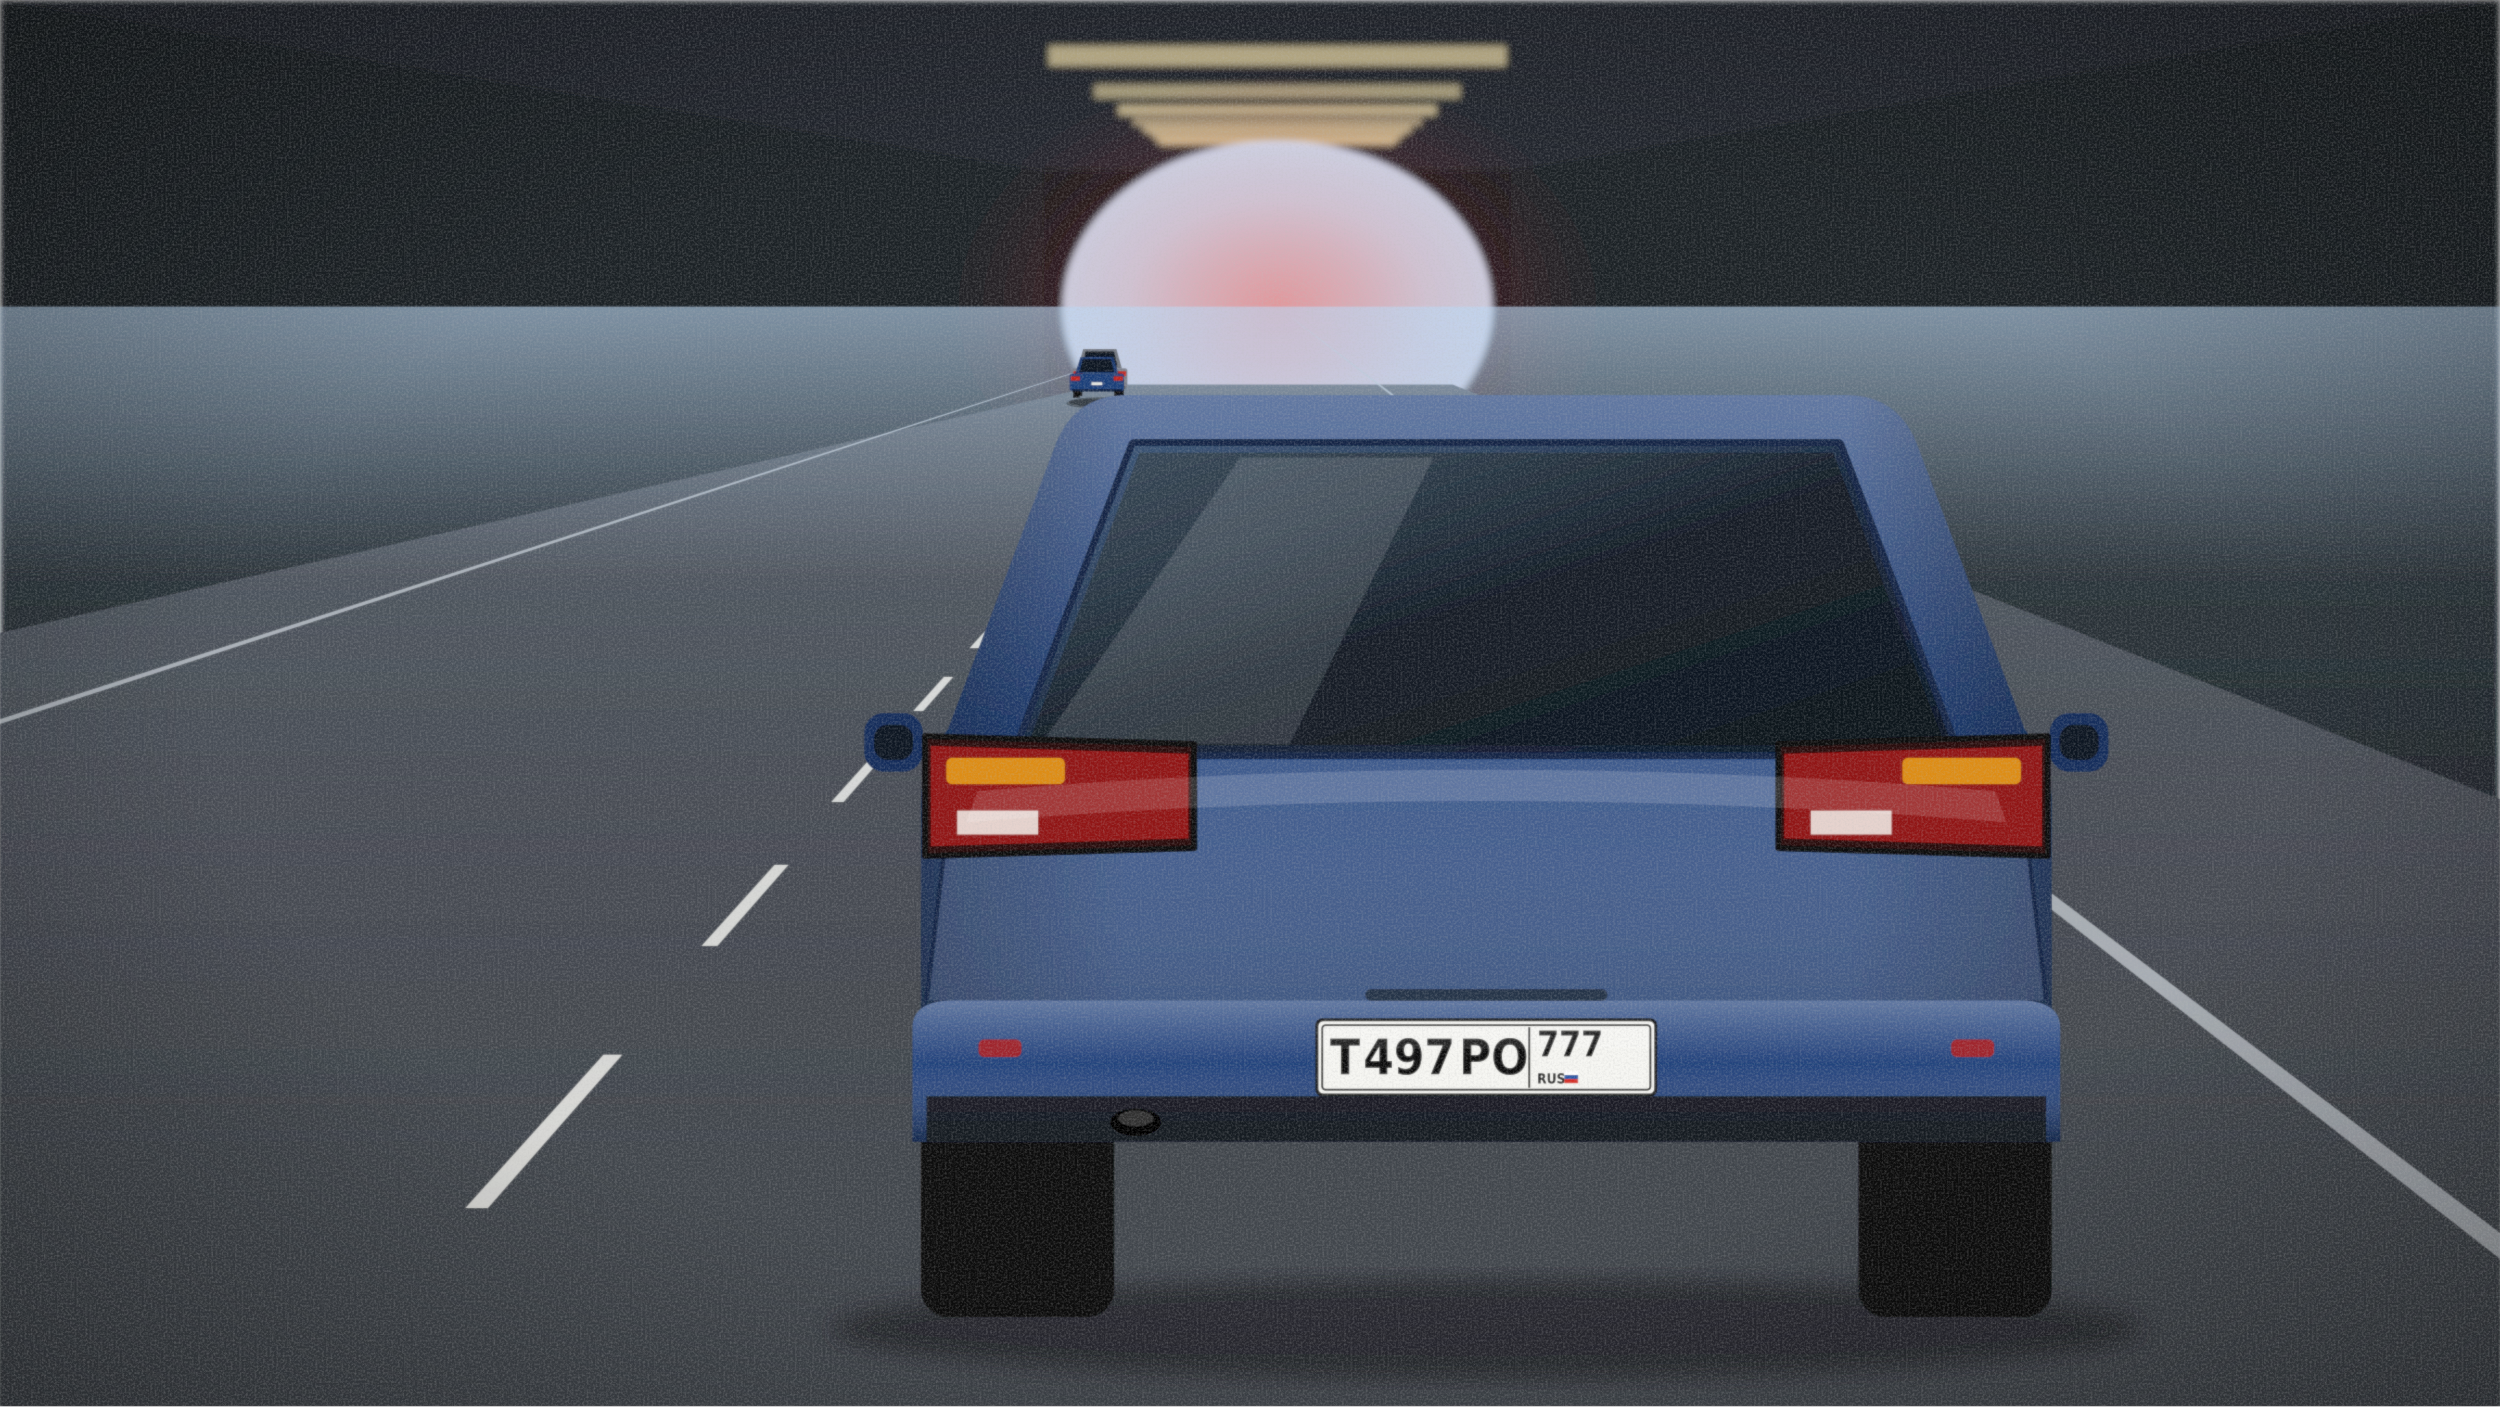
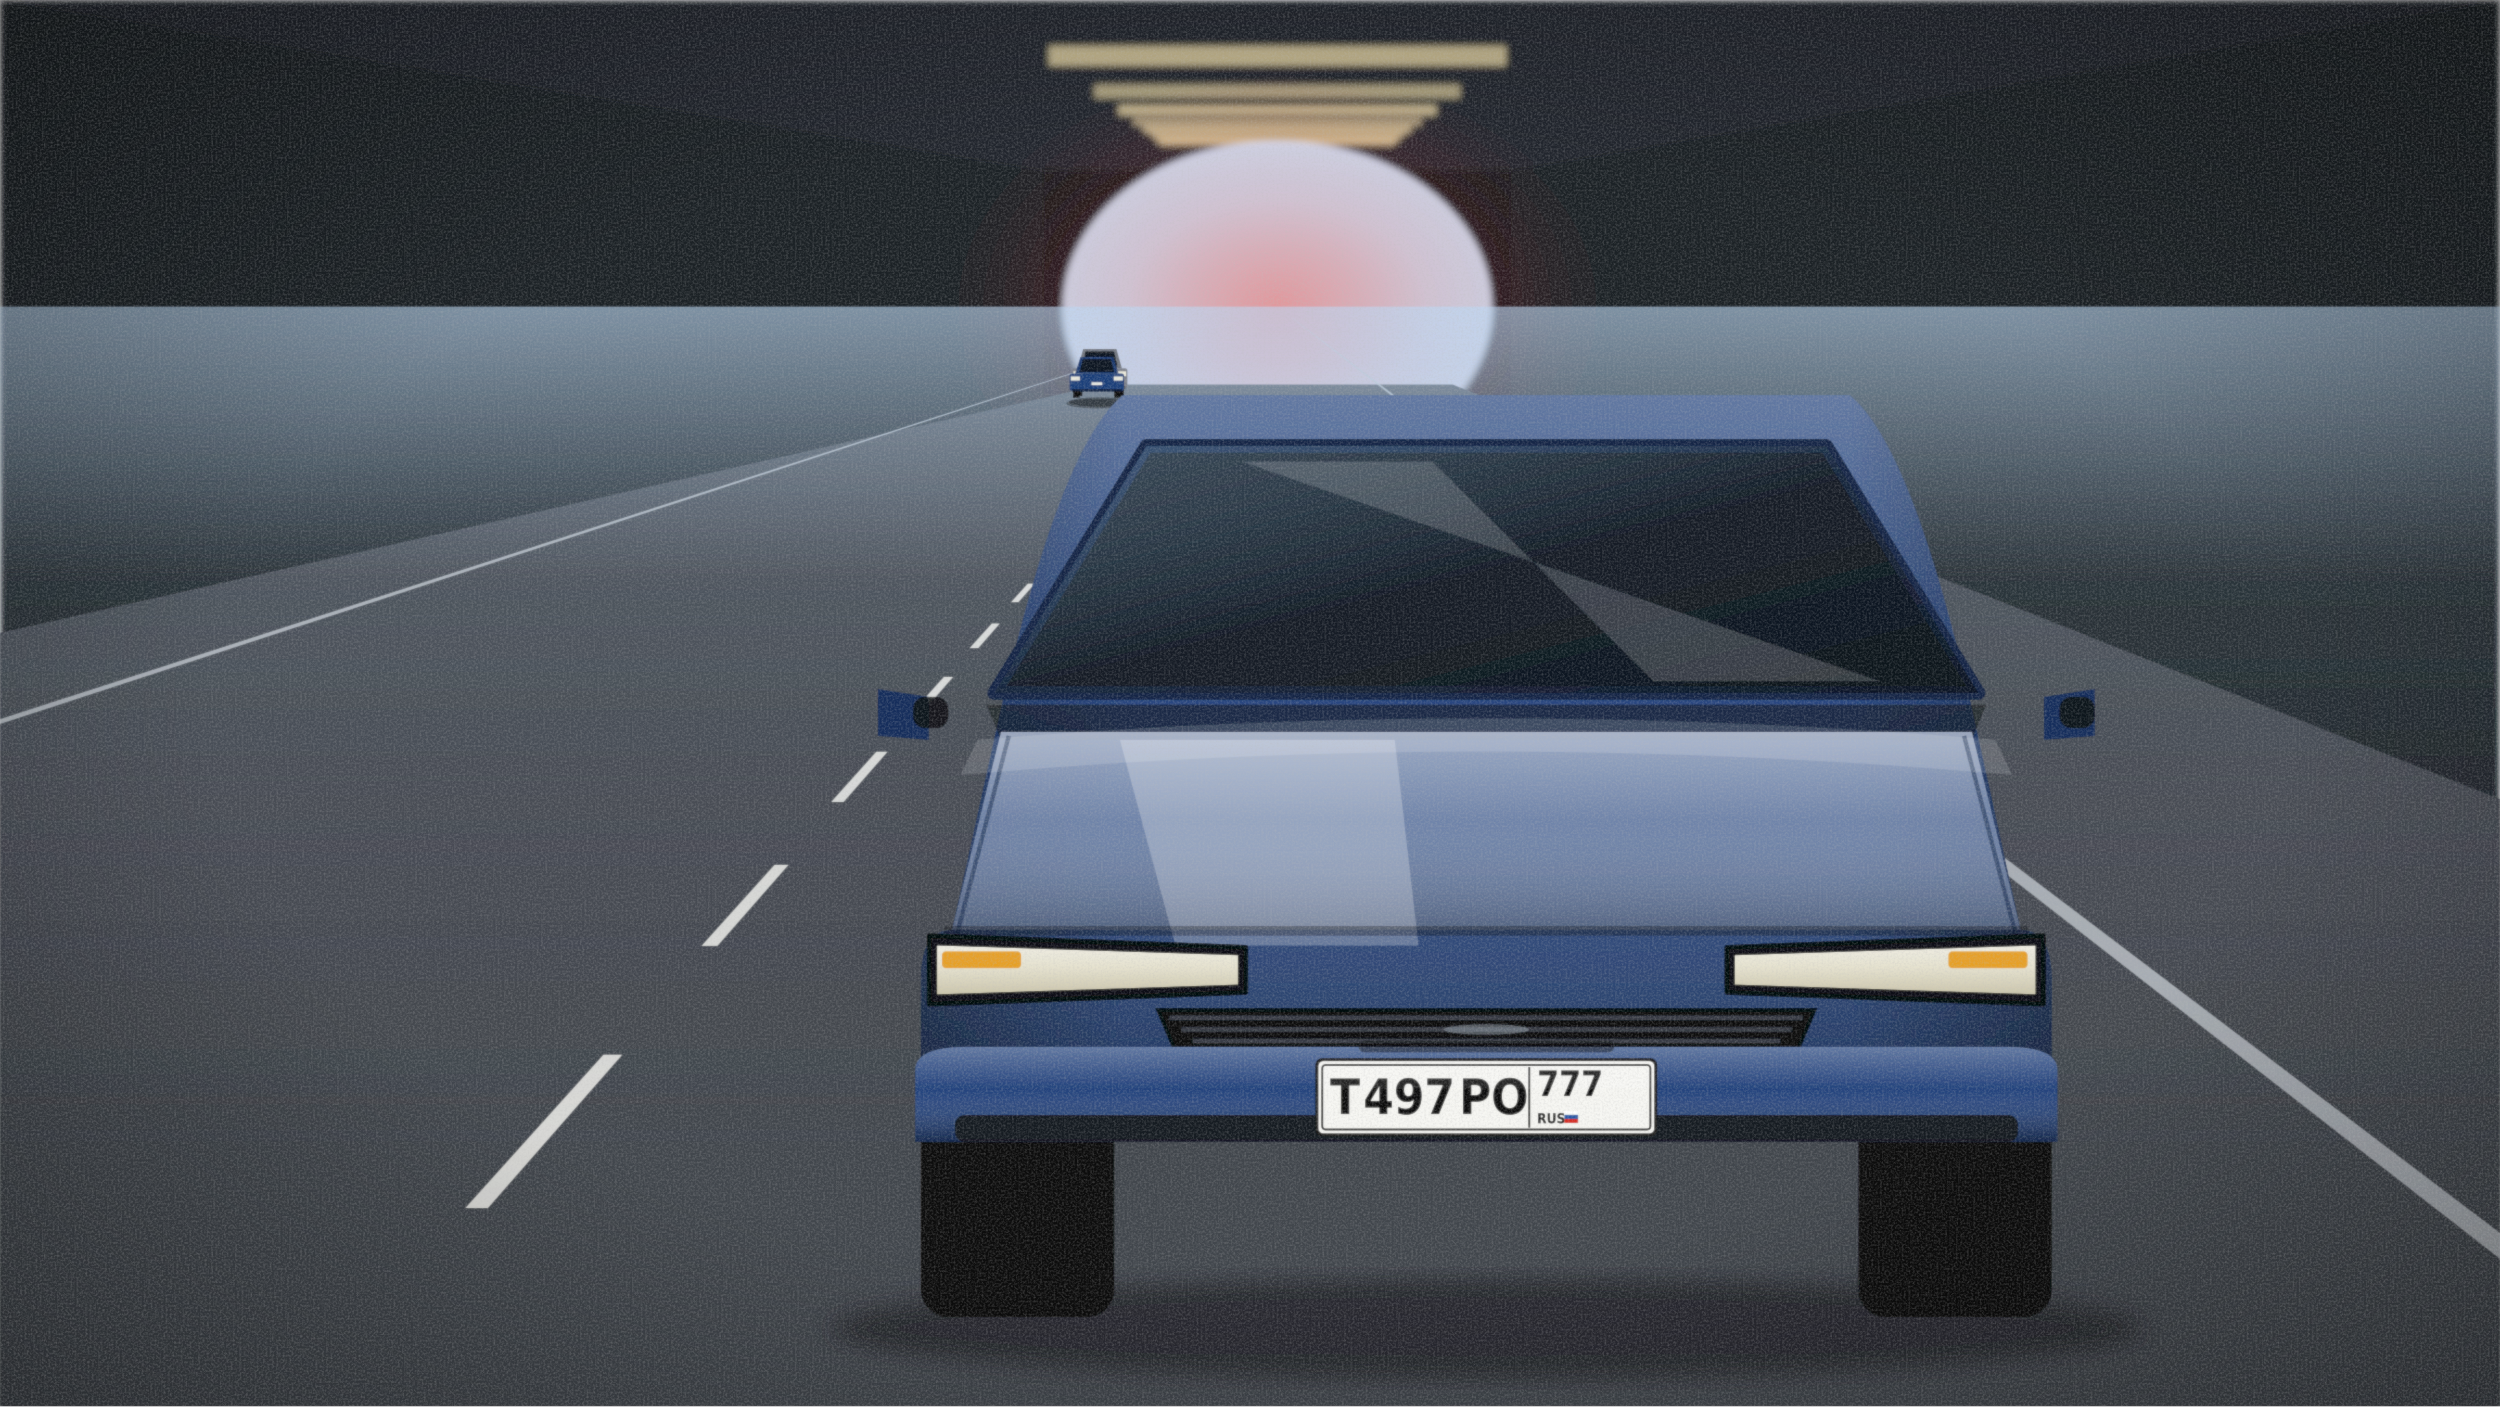
<svg xmlns="http://www.w3.org/2000/svg" viewBox="0 0 1280 720" width="1280" height="720" preserveAspectRatio="xMidYMid slice">
  <defs>
    <linearGradient id="gSky" x1="0" y1="0" x2="0" y2="1">
      <stop offset="0" stop-color="#5d9be6" />
      <stop offset="1" stop-color="#bcd9f5" />
    </linearGradient>
    <linearGradient id="gBodyV" x1="0" y1="0" x2="0" y2="1">
      <stop offset="0" stop-color="#fff" stop-opacity=".30" />
      <stop offset=".45" stop-color="#fff" stop-opacity=".02" />
      <stop offset="1" stop-color="#000" stop-opacity=".38" />
    </linearGradient>
    <linearGradient id="gBodyH" x1="0" y1="0" x2="1" y2="0">
      <stop offset="0" stop-color="#000" stop-opacity=".32" />
      <stop offset=".18" stop-color="#000" stop-opacity="0" />
      <stop offset=".82" stop-color="#000" stop-opacity="0" />
      <stop offset="1" stop-color="#000" stop-opacity=".32" />
    </linearGradient>
    <linearGradient id="gGlass" x1="0" y1="0" x2="1" y2="1">
      <stop offset="0" stop-color="#8fb3d4" stop-opacity="0.34" />
      <stop offset=".5" stop-color="#1a2735" stop-opacity=".55" />
      <stop offset="1" stop-color="#0b1119" stop-opacity=".75" />
    </linearGradient>
    <radialGradient id="gGlow">
      <stop offset="0" stop-color="#ff4a3a" stop-opacity=".95" />
      <stop offset=".45" stop-color="#ff3a2a" stop-opacity=".35" />
      <stop offset="1" stop-color="#ff2a1a" stop-opacity="0" />
    </radialGradient>
+     <radialGradient id="gGlowW">
+       <stop offset="0" stop-color="#fff6d8" stop-opacity=".95" />
+       <stop offset=".5" stop-color="#ffe9b0" stop-opacity=".35" />
+       <stop offset="1" stop-color="#ffe4a0" stop-opacity="0" />
+     </radialGradient>
+     <linearGradient id="gLamp" x1="0" y1="0" x2="0" y2="1">
+       <stop offset="0" stop-color="#fffdf2" />
+       <stop offset=".45" stop-color="#f4f0dc" />
+       <stop offset="1" stop-color="#d9d3b8" />
+     </linearGradient>
+     <linearGradient id="gHood" x1="0" y1="0" x2="0" y2="1">
+       <stop offset="0" stop-color="#fff" stop-opacity=".34" />
+       <stop offset=".45" stop-color="#fff" stop-opacity=".04" />
+       <stop offset="1" stop-color="#000" stop-opacity=".22" />
+     </linearGradient>
    <linearGradient id="gRoadFade" x1="0" y1="0" x2="0" y2="1">
      <stop offset="0" stop-color="#bcd9f5" stop-opacity="0.6" />
      <stop offset=".25" stop-color="#bcd9f5" stop-opacity="0.1" />
      <stop offset="1" stop-color="#000" stop-opacity="0" />
    </linearGradient>
    <linearGradient id="gWet" x1="0" y1="0" x2="0" y2="1">
      <stop offset="0" stop-color="#cfd8e6" stop-opacity=".0" />
      <stop offset=".5" stop-color="#cfd8e6" stop-opacity=".22" />
      <stop offset="1" stop-color="#cfd8e6" stop-opacity=".05" />
    </linearGradient>
    <linearGradient id="gFog" x1="0" y1="0" x2="0" y2="1">
      <stop offset="0" stop-color="#d7dadd" stop-opacity=".75" />
      <stop offset=".6" stop-color="#d7dadd" stop-opacity=".42" />
      <stop offset="1" stop-color="#d7dadd" stop-opacity=".18" />
    </linearGradient>
    <radialGradient id="gVig" cx=".5" cy=".5" r=".75">
      <stop offset=".55" stop-color="#000" stop-opacity="0" />
      <stop offset="1" stop-color="#000" stop-opacity="0.42" />
    </radialGradient>
    <filter id="fBlur6">
      <feGaussianBlur stdDeviation="6" />
    </filter>
    <filter id="fBlur2" filterUnits="userSpaceOnUse" x="0" y="0" width="1280" height="720">
      <feGaussianBlur stdDeviation="1.6" />
    </filter>
    <filter id="fSoft" filterUnits="userSpaceOnUse" x="0" y="0" width="1280" height="720">
      <feGaussianBlur stdDeviation="0.55" />
    </filter>
    <filter id="fNoise" x="0" y="0" width="100%" height="100%">
      <feTurbulence type="fractalNoise" baseFrequency="0.9" numOctaves="2" seed="158" />
      <feColorMatrix type="matrix" values="0 0 0 0 0.5 0 0 0 0 0.5 0 0 0 0 0.5 1.6 0 0 0 -0.62" />
    </filter>
  </defs>
  <g filter="url(#fSoft)">
    <g filter="url(#fBlur2)">
      <rect x="0" y="0" width="1280" height="720" fill="#171a1f" />
      <polygon points="0,0 1280,0 774,87 534,87" fill="#23272e" />
      <polygon points="0,0 534,87 534,217 0,720" fill="#1c2026" />
      <polygon points="1280,0 774,87 774,217 1280,720" fill="#1c2026" />
      <rect x="474.9" y="-29" width="358.1" height="18.7" fill="#ffe9b0" opacity="0.6" />
      <rect x="537" y="23.5" width="234.1" height="10.2" fill="#ffe9b0" opacity="0.7" />
      <rect x="560.3" y="43.3" width="187.3" height="7" fill="#ffe9b0" opacity="0.6" />
      <rect x="572.6" y="53.7" width="162.8" height="5.4" fill="#ffe9b0" opacity="0.7" />
      <rect x="580.2" y="60.1" width="147.7" height="4.3" fill="#ffe9b0" opacity="0.6" />
      <rect x="585.3" y="64.4" width="137.4" height="3.6" fill="#ffe9b0" opacity="0.7" />
      <rect x="589" y="67.5" width="130" height="3.1" fill="#ffe9b0" opacity="0.6" />
      <rect x="591.8" y="69.9" width="124.4" height="3" fill="#ffe9b0" opacity="0.7" />
      <rect x="594" y="71.8" width="120" height="3" fill="#ffe9b0" opacity="0.6" />
      <ellipse cx="654" cy="157" rx="110" ry="85" fill="#cfe8ff" opacity="0.95" />
      <ellipse cx="654" cy="157" rx="170" ry="120" fill="url(#gGlow)" opacity=".5" />
    </g>
    <polygon points="564,197 744,197 2065.2,720 -1757.4,720" fill="#43474e" />
    <polygon points="564,197 744,197 1280,720 0,720" fill="#43474e" />
    <polygon points="635.4,163 635.6,163 -1069.2,720 -1089.2,720" fill="#bdc2c8" opacity="0.85" />
    <polygon points="661.7,163 661.9,163 1397,720 1377,720" fill="#bdc2c8" opacity="0.85" />
    <polygon points="309,540 318.6,540 249.8,618.5 238.3,618.5" fill="#f2f2ee" opacity="0.88" />
    <polygon points="396.6,442.8 403.7,442.8 367.3,484.3 359.2,484.3" fill="#f2f2ee" opacity="0.88" />
    <polygon points="448.7,384.9 454.4,384.9 431.9,410.6 425.6,410.6" fill="#f2f2ee" opacity="0.88" />
    <polygon points="483.3,346.6 488,346.6 472.7,364 467.6,364" fill="#f2f2ee" opacity="0.88" />
    <polygon points="507.9,319.2 511.9,319.2 500.9,331.8 496.5,331.8" fill="#f2f2ee" opacity="0.88" />
    <polygon points="526.3,298.8 529.8,298.8 521.4,308.3 517.7,308.3" fill="#f2f2ee" opacity="0.88" />
    <polygon points="540.6,283 543.7,283 537.2,290.4 533.8,290.4" fill="#f2f2ee" opacity="0.88" />
    <polygon points="552,270.3 554.8,270.3 549.5,276.3 546.6,276.3" fill="#f2f2ee" opacity="0.88" />
    <polygon points="561.3,259.9 563.9,259.9 559.5,264.9 556.9,264.9" fill="#f2f2ee" opacity="0.88" />
    <polygon points="569.1,251.3 571.4,251.3 567.8,255.4 565.3,255.4" fill="#f2f2ee" opacity="0.88" />
    <polygon points="575.6,244 577.8,244 574.7,247.5 572.5,247.5" fill="#f2f2ee" opacity="0.88" />
    <polygon points="581.2,237.8 583.3,237.8 580.6,240.8 578.5,240.8" fill="#f2f2ee" opacity="0.88" />
    <polygon points="586.1,232.4 588,232.4 585.7,235 583.8,235" fill="#f2f2ee" opacity="0.88" />
    <polygon points="590.4,227.6 592.1,227.6 590.1,229.9 588.3,229.9" fill="#f2f2ee" opacity="0.88" />
    <polygon points="594.1,223.5 595.8,223.5 594,225.5 592.3,225.5" fill="#f2f2ee" opacity="0.88" />
    <rect x="0" y="157" width="1280" height="563" fill="url(#gRoadFade)" />
    <g transform="translate(563.1 202.8)">
      <ellipse cx="0" cy="3" rx="15.8" ry="2.4" fill="#000" opacity=".33" />
      <rect x="-14.1" y="-14.2" width="28.2" height="10.1" rx="1.1" fill="#7b808a" />
      <path d="M -11.3 -14.2 L -8.5 -24.1 L 8.5 -24.1 L 11.3 -14.2 Z" fill="#71767f" />
      <path d="M -9 -15.2 L -7.3 -22.8 L 7.3 -22.8 L 9 -15.2 Z" fill="#0f1620" />
-       <rect x="-13.5" y="-12.7" width="4.8" height="2.5" fill="#c4261f" />
-       <rect x="8.7" y="-12.7" width="4.8" height="2.5" fill="#c4261f" />
+       <rect x="-13.5" y="-12.7" width="4.8" height="2.5" fill="#f2f0e2" opacity=".95" />
+       <rect x="8.7" y="-12.7" width="4.8" height="2.5" fill="#f2f0e2" opacity=".95" />
      <rect x="-13" y="-5.1" width="26" height="1.5" fill="#44464c" />
      <rect x="-2.8" y="-9.1" width="5.6" height="1.8" fill="#e9e9e4" />
      <rect x="-12.4" y="-4.1" width="3.4" height="4.1" fill="#0d0d0d" />
      <rect x="9" y="-4.1" width="3.4" height="4.1" fill="#0d0d0d" />
    </g>
    <g transform="translate(561.6 203.6)">
      <ellipse cx="0" cy="3" rx="15.6" ry="2.5" fill="#000" opacity=".33" />
      <rect x="-13.9" y="-12.3" width="27.8" height="8.8" rx="1.1" fill="#1f3f7a" />
      <path d="M -11.1 -12.3 L -8.4 -20.8 L 8.4 -20.8 L 11.1 -12.3 Z" fill="#1d3a70" />
      <path d="M -8.9 -13.1 L -7.2 -19.7 L 7.2 -19.7 L 8.9 -13.1 Z" fill="#0f1620" />
-       <rect x="-13.4" y="-10.9" width="4.7" height="2.2" fill="#c4261f" />
-       <rect x="8.6" y="-10.9" width="4.7" height="2.2" fill="#c4261f" />
+       <rect x="-13.4" y="-10.9" width="4.7" height="2.2" fill="#f2f0e2" opacity=".95" />
+       <rect x="8.6" y="-10.9" width="4.7" height="2.2" fill="#f2f0e2" opacity=".95" />
      <rect x="-12.8" y="-4.4" width="25.6" height="1.3" fill="#112343" />
      <rect x="-2.8" y="-7.9" width="5.6" height="1.5" fill="#e9e9e4" />
      <rect x="-12.2" y="-3.5" width="3.3" height="3.5" fill="#0d0d0d" />
      <rect x="8.9" y="-3.5" width="3.3" height="3.5" fill="#0d0d0d" />
    </g>
    <g transform="translate(761 674.3) scale(1)">
      <ellipse cx="0" cy="6" rx="336" ry="26" fill="#000" opacity="0.38" filter="url(#fBlur6)" />
      <rect x="-289.5" y="-111.7" width="99" height="111.7" rx="14" fill="#0d0d0d" />
      <rect x="-283.5" y="-105.7" width="87" height="10" rx="5" fill="#242424" opacity=".7" />
      <rect x="190.5" y="-111.7" width="99" height="111.7" rx="14" fill="#0d0d0d" />
      <rect x="196.5" y="-105.7" width="87" height="10" rx="5" fill="#242424" opacity=".7" />
-       <path d="M -289.5 -89.7 L -289.5 -263.2 Q -289.5 -283.2 -275.5 -301.2 L -220 -448 Q -210 -472 -184 -472 L 184 -472 Q 210 -472 220 -448 L 275.5 -301.2 Q 289.5 -283.2 289.5 -263.2 L 289.5 -89.7 Z" fill="#1F3F7A" />
-       <path d="M -289.5 -89.7 L -289.5 -263.2 Q -289.5 -283.2 -275.5 -301.2 L -220 -448 Q -210 -472 -184 -472 L 184 -472 Q 210 -472 220 -448 L 275.5 -301.2 Q 289.5 -283.2 289.5 -263.2 L 289.5 -89.7 Z" fill="url(#gBodyV)" />
-       <path d="M -289.5 -89.7 L -289.5 -263.2 Q -289.5 -283.2 -275.5 -301.2 L -220 -448 Q -210 -472 -184 -472 L 184 -472 Q 210 -472 220 -448 L 275.5 -301.2 Q 289.5 -283.2 289.5 -263.2 L 289.5 -89.7 Z" fill="url(#gBodyH)" />
-       <path d="M -240 -289.2 L -180 -446 L 180 -446 L 240 -289.2 Z" fill="#0c1218" stroke="#122547" stroke-width="7" stroke-linejoin="round" />
-       <path d="M -240 -289.2 L -180 -446 L 180 -446 L 240 -289.2 Z" fill="url(#gGlass)" />
-       <path d="M -126 -440 L -27 -440 L -100.8 -293.2 L -228 -293.2 Z" fill="#fff" opacity="0.13" />
-       <rect x="-318.5" y="-309.2" width="30" height="30" rx="10" fill="#172f5c" />
-       <rect x="-313.5" y="-303.2" width="20" height="18" rx="7" fill="#0b0e12" opacity=".8" />
-       <rect x="288.5" y="-309.2" width="30" height="30" rx="10" fill="#172f5c" />
-       <rect x="293.5" y="-303.2" width="20" height="18" rx="7" fill="#0b0e12" opacity=".8" />
-       <path d="M -272.1 -285.2 L 272.1 -285.2 L 286.6 -162.1 L -286.6 -162.1 Z" fill="#7488ad" opacity=".30" />
-       <line x1="-272.1" y1="-285.2" x2="-286.6" y2="-162.1" stroke="#122547" stroke-width="2.2" />
-       <line x1="272.1" y1="-285.2" x2="286.6" y2="-162.1" stroke="#122547" stroke-width="2.2" />
-       <path d="M -287.5 -297.4 L -149.5 -293.4 L -149.5 -240 L -287.5 -236 Z" fill="#2a0707" stroke="#0a0a0a" stroke-width="3" stroke-linejoin="round" />
-       <path d="M -284.5 -292.4 L -152.5 -288.4 L -152.5 -245 L -284.5 -241 Z" fill="#9c1414" opacity="0.9" stroke-linejoin="round" />
-       <rect x="-276.5" y="-286.3" width="60.7" height="13.5" rx="3" fill="#e69a1a" opacity=".9" />
-       <rect x="-270.9" y="-259.3" width="41.4" height="12.3" fill="#f4f4ee" opacity=".85" />
-       <path d="M 287.5 -297.4 L 149.5 -293.4 L 149.5 -240 L 287.5 -236 Z" fill="#2a0707" stroke="#0a0a0a" stroke-width="3" stroke-linejoin="round" />
-       <path d="M 284.5 -292.4 L 152.5 -288.4 L 152.5 -245 L 284.5 -241 Z" fill="#9c1414" opacity="0.9" stroke-linejoin="round" />
-       <rect x="213" y="-286.3" width="60.7" height="13.5" rx="3" fill="#e69a1a" opacity=".9" />
-       <rect x="166.1" y="-259.3" width="41.4" height="12.3" fill="#f4f4ee" opacity=".85" />
-       <path d="M -293.8 -89.7 L -293.8 -148.1 Q -293.8 -162.1 -272.1 -162.1 L 272.1 -162.1 Q 293.8 -162.1 293.8 -148.1 L 293.8 -89.7 Z" fill="#1F3F7A" />
-       <path d="M -293.8 -89.7 L -293.8 -148.1 Q -293.8 -162.1 -272.1 -162.1 L 272.1 -162.1 Q 293.8 -162.1 293.8 -148.1 L 293.8 -89.7 Z" fill="url(#gBodyV)" />
-       <path d="M -286.6 -89.7 L -286.6 -113 L 286.6 -113 L 286.6 -89.7 Z" fill="#17181b" opacity=".88" />
-       <rect x="-260" y="-142.1" width="22" height="9" rx="3" fill="#b3201f" opacity=".85" />
-       <rect x="238" y="-142.1" width="22" height="9" rx="3" fill="#b3201f" opacity=".85" />
-       <ellipse cx="-179.5" cy="-99.7" rx="13" ry="7" fill="#050505" />
-       <ellipse cx="-179.5" cy="-101.7" rx="9" ry="4" fill="#5b5b5b" opacity=".5" />
-       <g transform="translate(0 -132.9)">
+       <path d="M -289.5 -89.7 L -289.5 -172.2 Q -289.5 -198.2 -273.5 -198.2 L -248.5 -311.5 Q -218 -446 -186 -472 L 186 -472 Q 218 -446 248.6 -311.5 L 273.5 -198.2 Q 289.5 -198.2 289.5 -172.2 L 289.5 -89.7 Z" fill="#1F3F7A" />
+       <path d="M -289.5 -89.7 L -289.5 -172.2 Q -289.5 -198.2 -273.5 -198.2 L -248.5 -311.5 Q -218 -446 -186 -472 L 186 -472 Q 218 -446 248.6 -311.5 L 273.5 -198.2 Q 289.5 -198.2 289.5 -172.2 L 289.5 -89.7 Z" fill="url(#gBodyV)" />
+       <path d="M -289.5 -89.7 L -289.5 -172.2 Q -289.5 -198.2 -273.5 -198.2 L -248.5 -311.5 Q -218 -446 -186 -472 L 186 -472 Q 218 -446 248.6 -311.5 L 273.5 -198.2 Q 289.5 -198.2 289.5 -172.2 L 289.5 -89.7 Z" fill="url(#gBodyH)" />
+       <path d="M -252 -319.5 L -174 -446 L 174 -446 L 252 -319.5 Z" fill="#0c1218" stroke="#122547" stroke-width="7" stroke-linejoin="round" />
+       <path d="M -252 -319.5 L -174 -446 L 174 -446 L 252 -319.5 Z" fill="url(#gGlass)" />
+       <path d="M -125.3 -438 L -27.8 -438 L 85.7 -325.5 L 201.6 -325.5 Z" fill="#fff" opacity="0.17" />
+       <path d="M -256 -313.5 L 256 -313.5 L 248.6 -295.5 L -248.5 -295.5 Z" fill="#14161a" opacity=".55" />
+       <path d="M -248.5 -299.5 L -273.5 -198.2 L 273.5 -198.2 L 248.6 -299.5 Z" fill="#7488ad" opacity=".85" />
+       <path d="M -248.5 -299.5 L -273.5 -198.2 L 273.5 -198.2 L 248.6 -299.5 Z" fill="url(#gHood)" />
+       <path d="M -187.6 -295.5 L -159.2 -190.2 L -34.7 -190.2 L -46.9 -295.5 Z" fill="#fff" opacity="0.26" />
+       <line x1="-271.5" y1="-194.2" x2="-244.5" y2="-297.5" stroke="#122547" stroke-width="2.2" opacity=".5" />
+       <line x1="271.5" y1="-194.2" x2="244.6" y2="-297.5" stroke="#122547" stroke-width="2.2" opacity=".5" />
+       <rect x="-277.9" y="-200.2" width="555.8" height="5" rx="2" fill="#000" opacity=".28" />
+       <path d="M -285.5 -317.5 L -311.5 -321.5 L -311.5 -297.5 L -285.5 -295.5 Z" fill="#172f5c" />
+       <rect x="-293.5" y="-317.5" width="18" height="16" rx="6" fill="#0b0e12" opacity=".85" />
+       <path d="M 285.5 -317.5 L 311.5 -321.5 L 311.5 -297.5 L 285.5 -295.5 Z" fill="#172f5c" />
+       <rect x="293.5" y="-317.5" width="18" height="16" rx="6" fill="#0b0e12" opacity=".85" />
+       <path d="M -285.2 -195.2 L -123.2 -189.2 L -123.2 -166.2 L -285.2 -160.2 Z" fill="#0e1014" stroke="#05070a" stroke-width="2.5" stroke-linejoin="round" />
+       <path d="M -281.2 -190.2 L -127.2 -185.2 L -127.2 -170.2 L -281.2 -165.2 Z" fill="url(#gLamp)" opacity="0.93" stroke-linejoin="round" />
+       <rect x="-278.7" y="-187.2" width="40.5" height="8.6" rx="2" fill="#e69a1a" opacity=".92" />
+       <path d="M 285.2 -195.2 L 123.2 -189.2 L 123.2 -166.2 L 285.2 -160.2 Z" fill="#0e1014" stroke="#05070a" stroke-width="2.5" stroke-linejoin="round" />
+       <path d="M 281.2 -190.2 L 127.2 -185.2 L 127.2 -170.2 L 281.2 -165.2 Z" fill="url(#gLamp)" opacity="0.93" stroke-linejoin="round" />
+       <rect x="236.6" y="-187.2" width="40.5" height="8.6" rx="2" fill="#e69a1a" opacity=".92" />
+       <path d="M -168 -157.2 L 168 -157.2 L 159.6 -137.3 L -159.6 -137.3 Z" fill="#0b0d11" stroke="#05070a" stroke-width="2" />
+       <line x1="-162.1" y1="-153.2" x2="162.1" y2="-153.2" stroke="#454b55" stroke-width="2.4" opacity=".75" />
+       <line x1="-156.2" y1="-147.2" x2="156.2" y2="-147.2" stroke="#454b55" stroke-width="2.4" opacity=".75" />
+       <line x1="-150.4" y1="-141.3" x2="150.4" y2="-141.3" stroke="#454b55" stroke-width="2.4" opacity=".75" />
+       <ellipse cx="0" cy="-147.2" rx="21.8" ry="2.7" fill="#9aa3ae" opacity=".5" />
+       <path d="M -292.4 -89.7 L -292.4 -126.3 Q -292.4 -138.3 -266.3 -138.3 L 266.3 -138.3 Q 292.4 -138.3 292.4 -126.3 L 292.4 -89.7 Z" fill="#1F3F7A" />
+       <path d="M -292.4 -89.7 L -292.4 -126.3 Q -292.4 -138.3 -266.3 -138.3 L 266.3 -138.3 Q 292.4 -138.3 292.4 -126.3 L 292.4 -89.7 Z" fill="url(#gBodyV)" />
+       <rect x="-272.1" y="-103.4" width="544.3" height="13.7" rx="5" fill="#15171b" opacity=".9" />
+       <g transform="translate(0 -112.5) scale(1)">
        <g>
          <rect x="-87.5" y="-20" width="175" height="40" rx="3.5" fill="#1b1b1b" />
          <rect x="-86" y="-18.5" width="172" height="37" rx="2.6" fill="#f6f6f2" />
          <rect x="-84" y="-16.5" width="168" height="33" rx="1.6" fill="none" stroke="#0a0a0a" stroke-width="0.9" />
          <text x="-80" y="8.6" font-size="25" font-family="'Arial Narrow','Liberation Sans Narrow','DejaVu Sans Condensed',Arial,sans-serif" font-weight="700" fill="#0a0a0a" textLength="14.5" lengthAdjust="spacingAndGlyphs">Т</text>
          <text x="-63" y="8.6" font-size="25" font-family="'Arial Narrow','Liberation Sans Narrow','DejaVu Sans Condensed',Arial,sans-serif" font-weight="700" fill="#0a0a0a" textLength="46" lengthAdjust="spacingAndGlyphs">497</text>
          <text x="-14" y="8.6" font-size="25" font-family="'Arial Narrow','Liberation Sans Narrow','DejaVu Sans Condensed',Arial,sans-serif" font-weight="700" fill="#0a0a0a" textLength="31" lengthAdjust="spacingAndGlyphs">РО</text>
          <line x1="22" y1="-15.5" x2="22" y2="15.5" stroke="#0a0a0a" stroke-width="0.9" />
          <text x="26" y="-0.6" font-size="18" font-family="'Arial Narrow','Liberation Sans Narrow','DejaVu Sans Condensed',Arial,sans-serif" font-weight="700" fill="#0a0a0a" textLength="28" lengthAdjust="spacingAndGlyphs">777</text>
          <text x="26" y="13.3" font-size="7" font-family="'Arial Narrow','Liberation Sans Narrow','DejaVu Sans Condensed',Arial,sans-serif" font-weight="700" fill="#0a0a0a" textLength="12" lengthAdjust="spacingAndGlyphs">RUS</text>
          <rect x="40" y="6.9" width="7" height="2.1" fill="#fff" />
          <rect x="40" y="9" width="7" height="2.1" fill="#1c57a5" />
          <rect x="40" y="11.1" width="7" height="2.1" fill="#d52b1e" />
          <rect x="-86" y="-18.5" width="172" height="14.1" rx="2.6" fill="#fff" opacity="0.12" />
        </g>
      </g>
-       <rect x="-62" y="-167.9" width="124" height="6" rx="3" fill="#0e0e10" opacity=".5" />
-       <path d="M -260.5 -269.2 Q 0 -291.2 260.6 -269.2 L 266.3 -253.2 Q 0 -275.2 -266.3 -253.2 Z" fill="#fff" opacity="0.16" />
+       <rect x="-65.4" y="-141.4" width="130.9" height="5.9" rx="3" fill="#0e0e10" opacity=".45" />
+       <path d="M -260.5 -295.5 Q 0 -317.5 260.6 -295.5 L 269.2 -277.5 Q 0 -301.5 -269.2 -277.5 Z" fill="#fff" opacity="0.15" />
    </g>
  </g>
  <rect width="1280" height="720" fill="url(#gVig)" />
  <rect width="1280" height="720" filter="url(#fNoise)" opacity="0.32" />
</svg>
